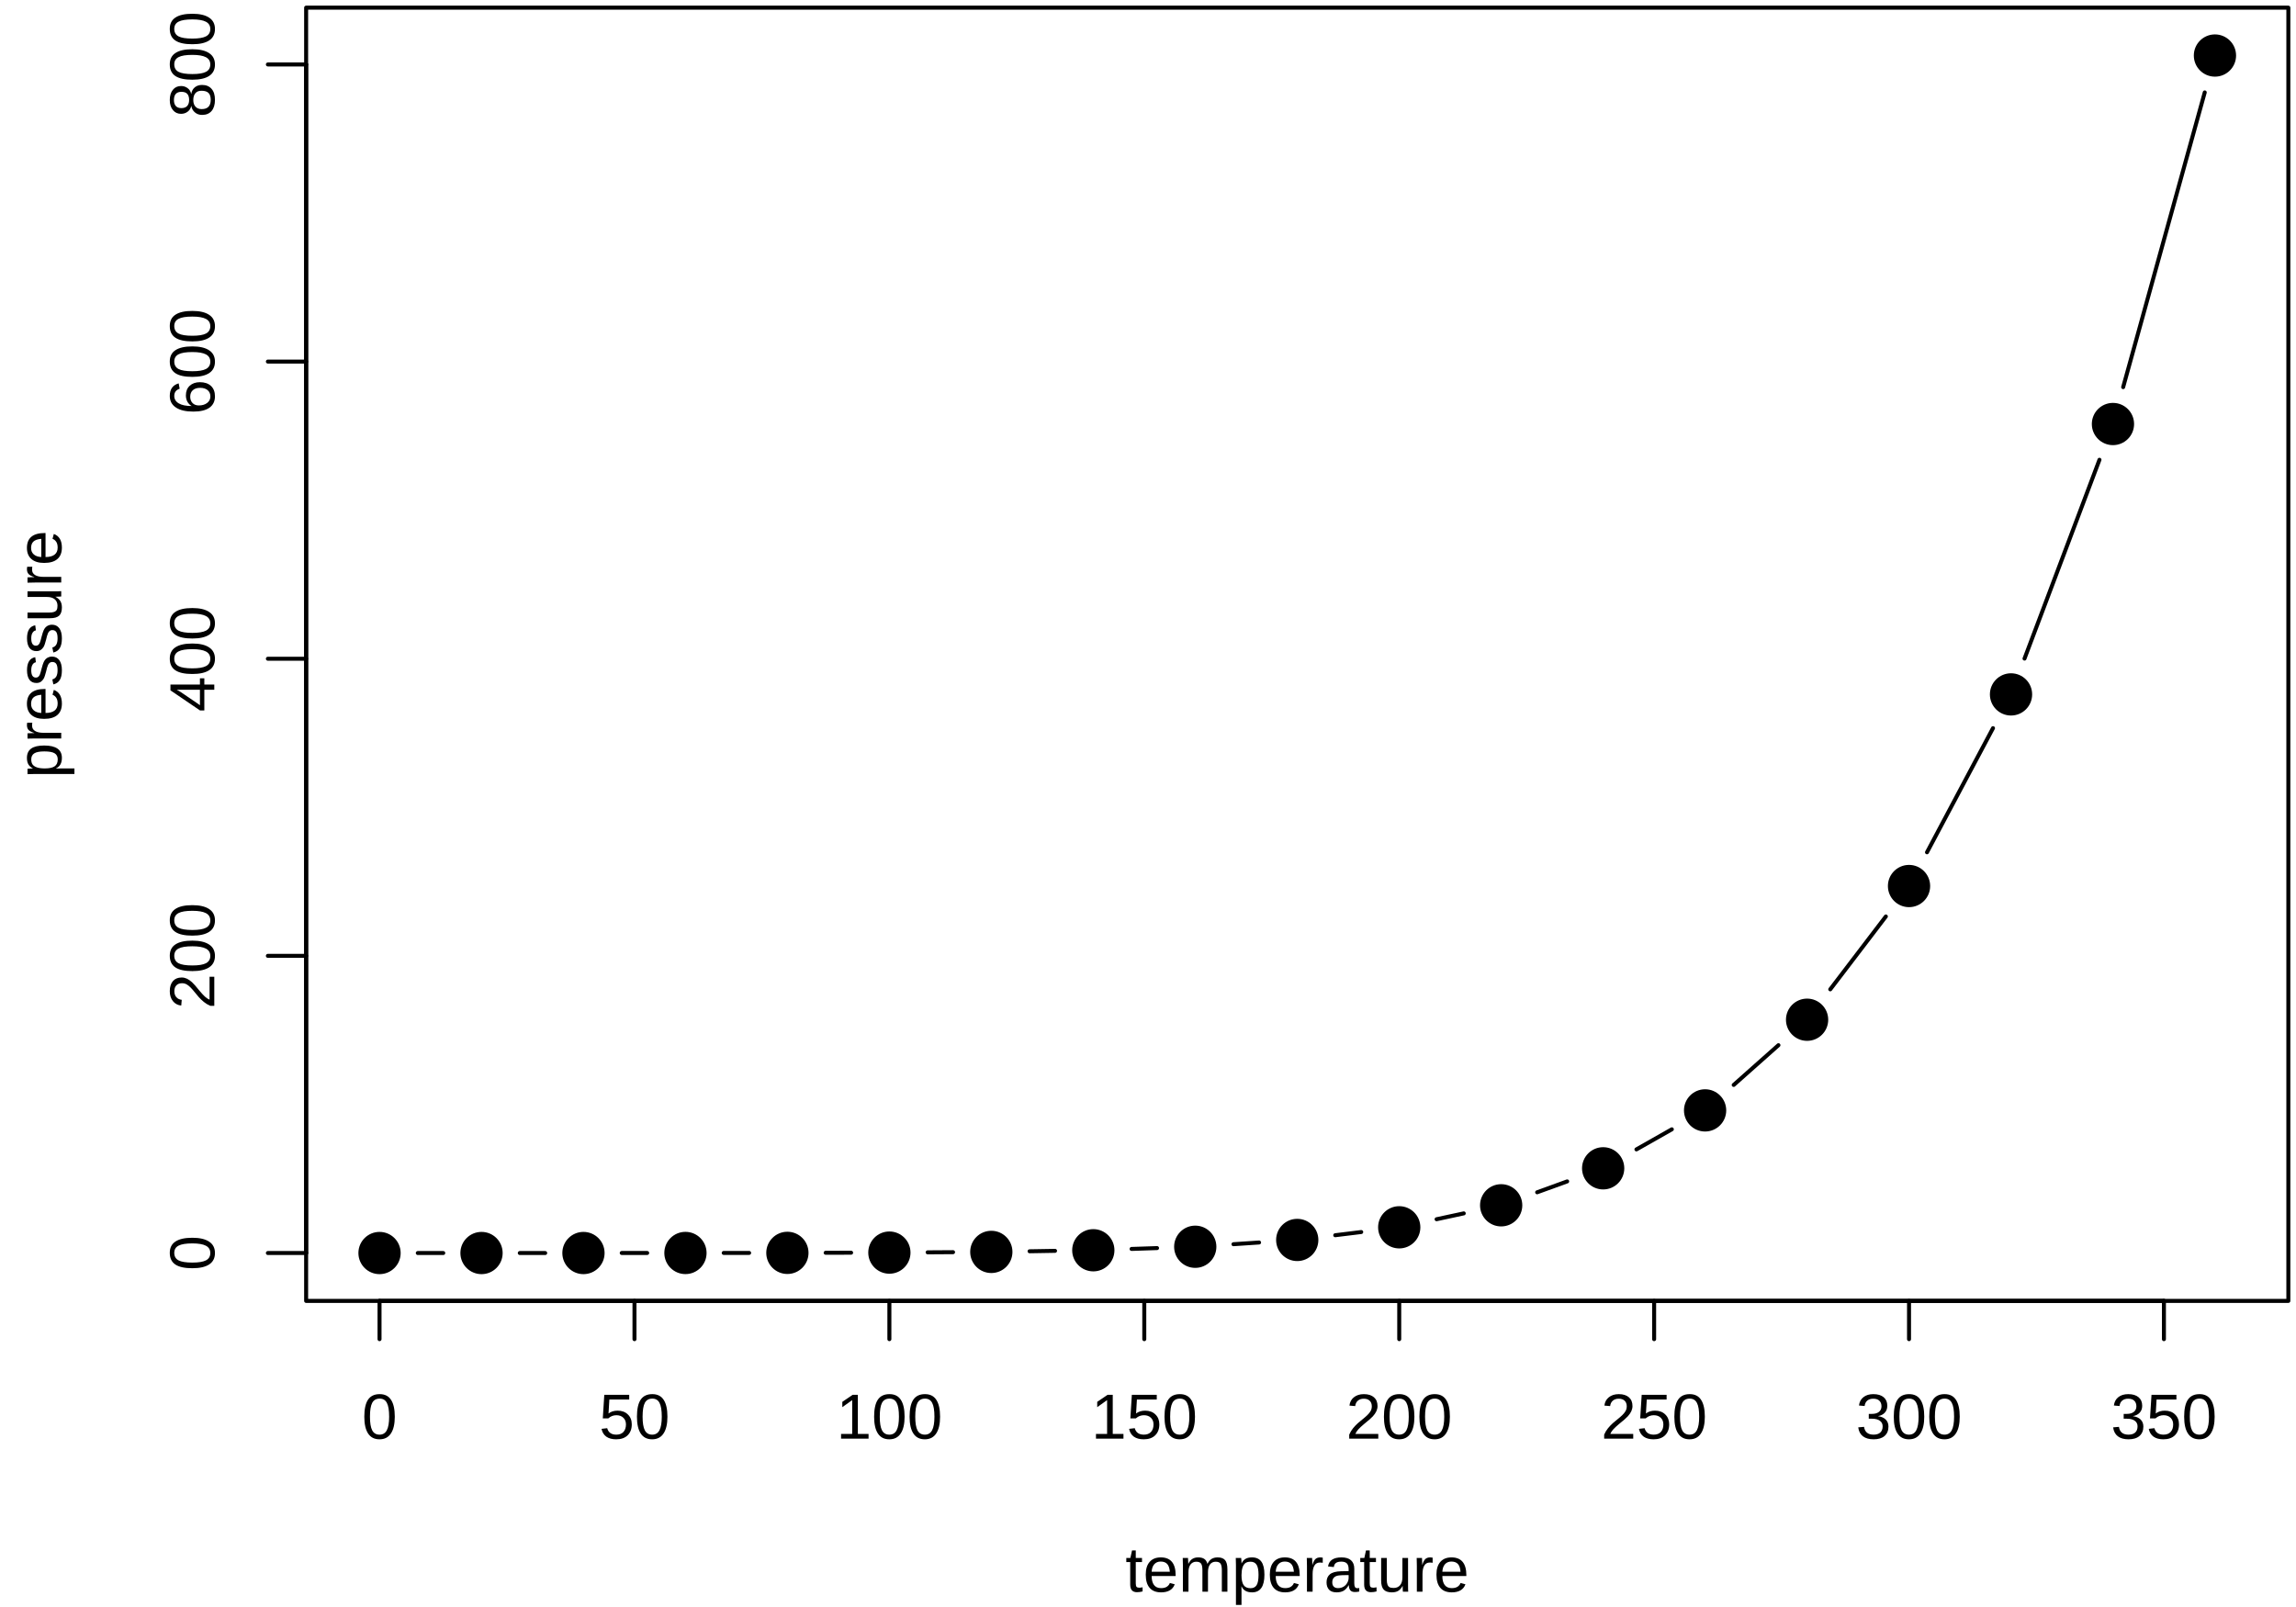
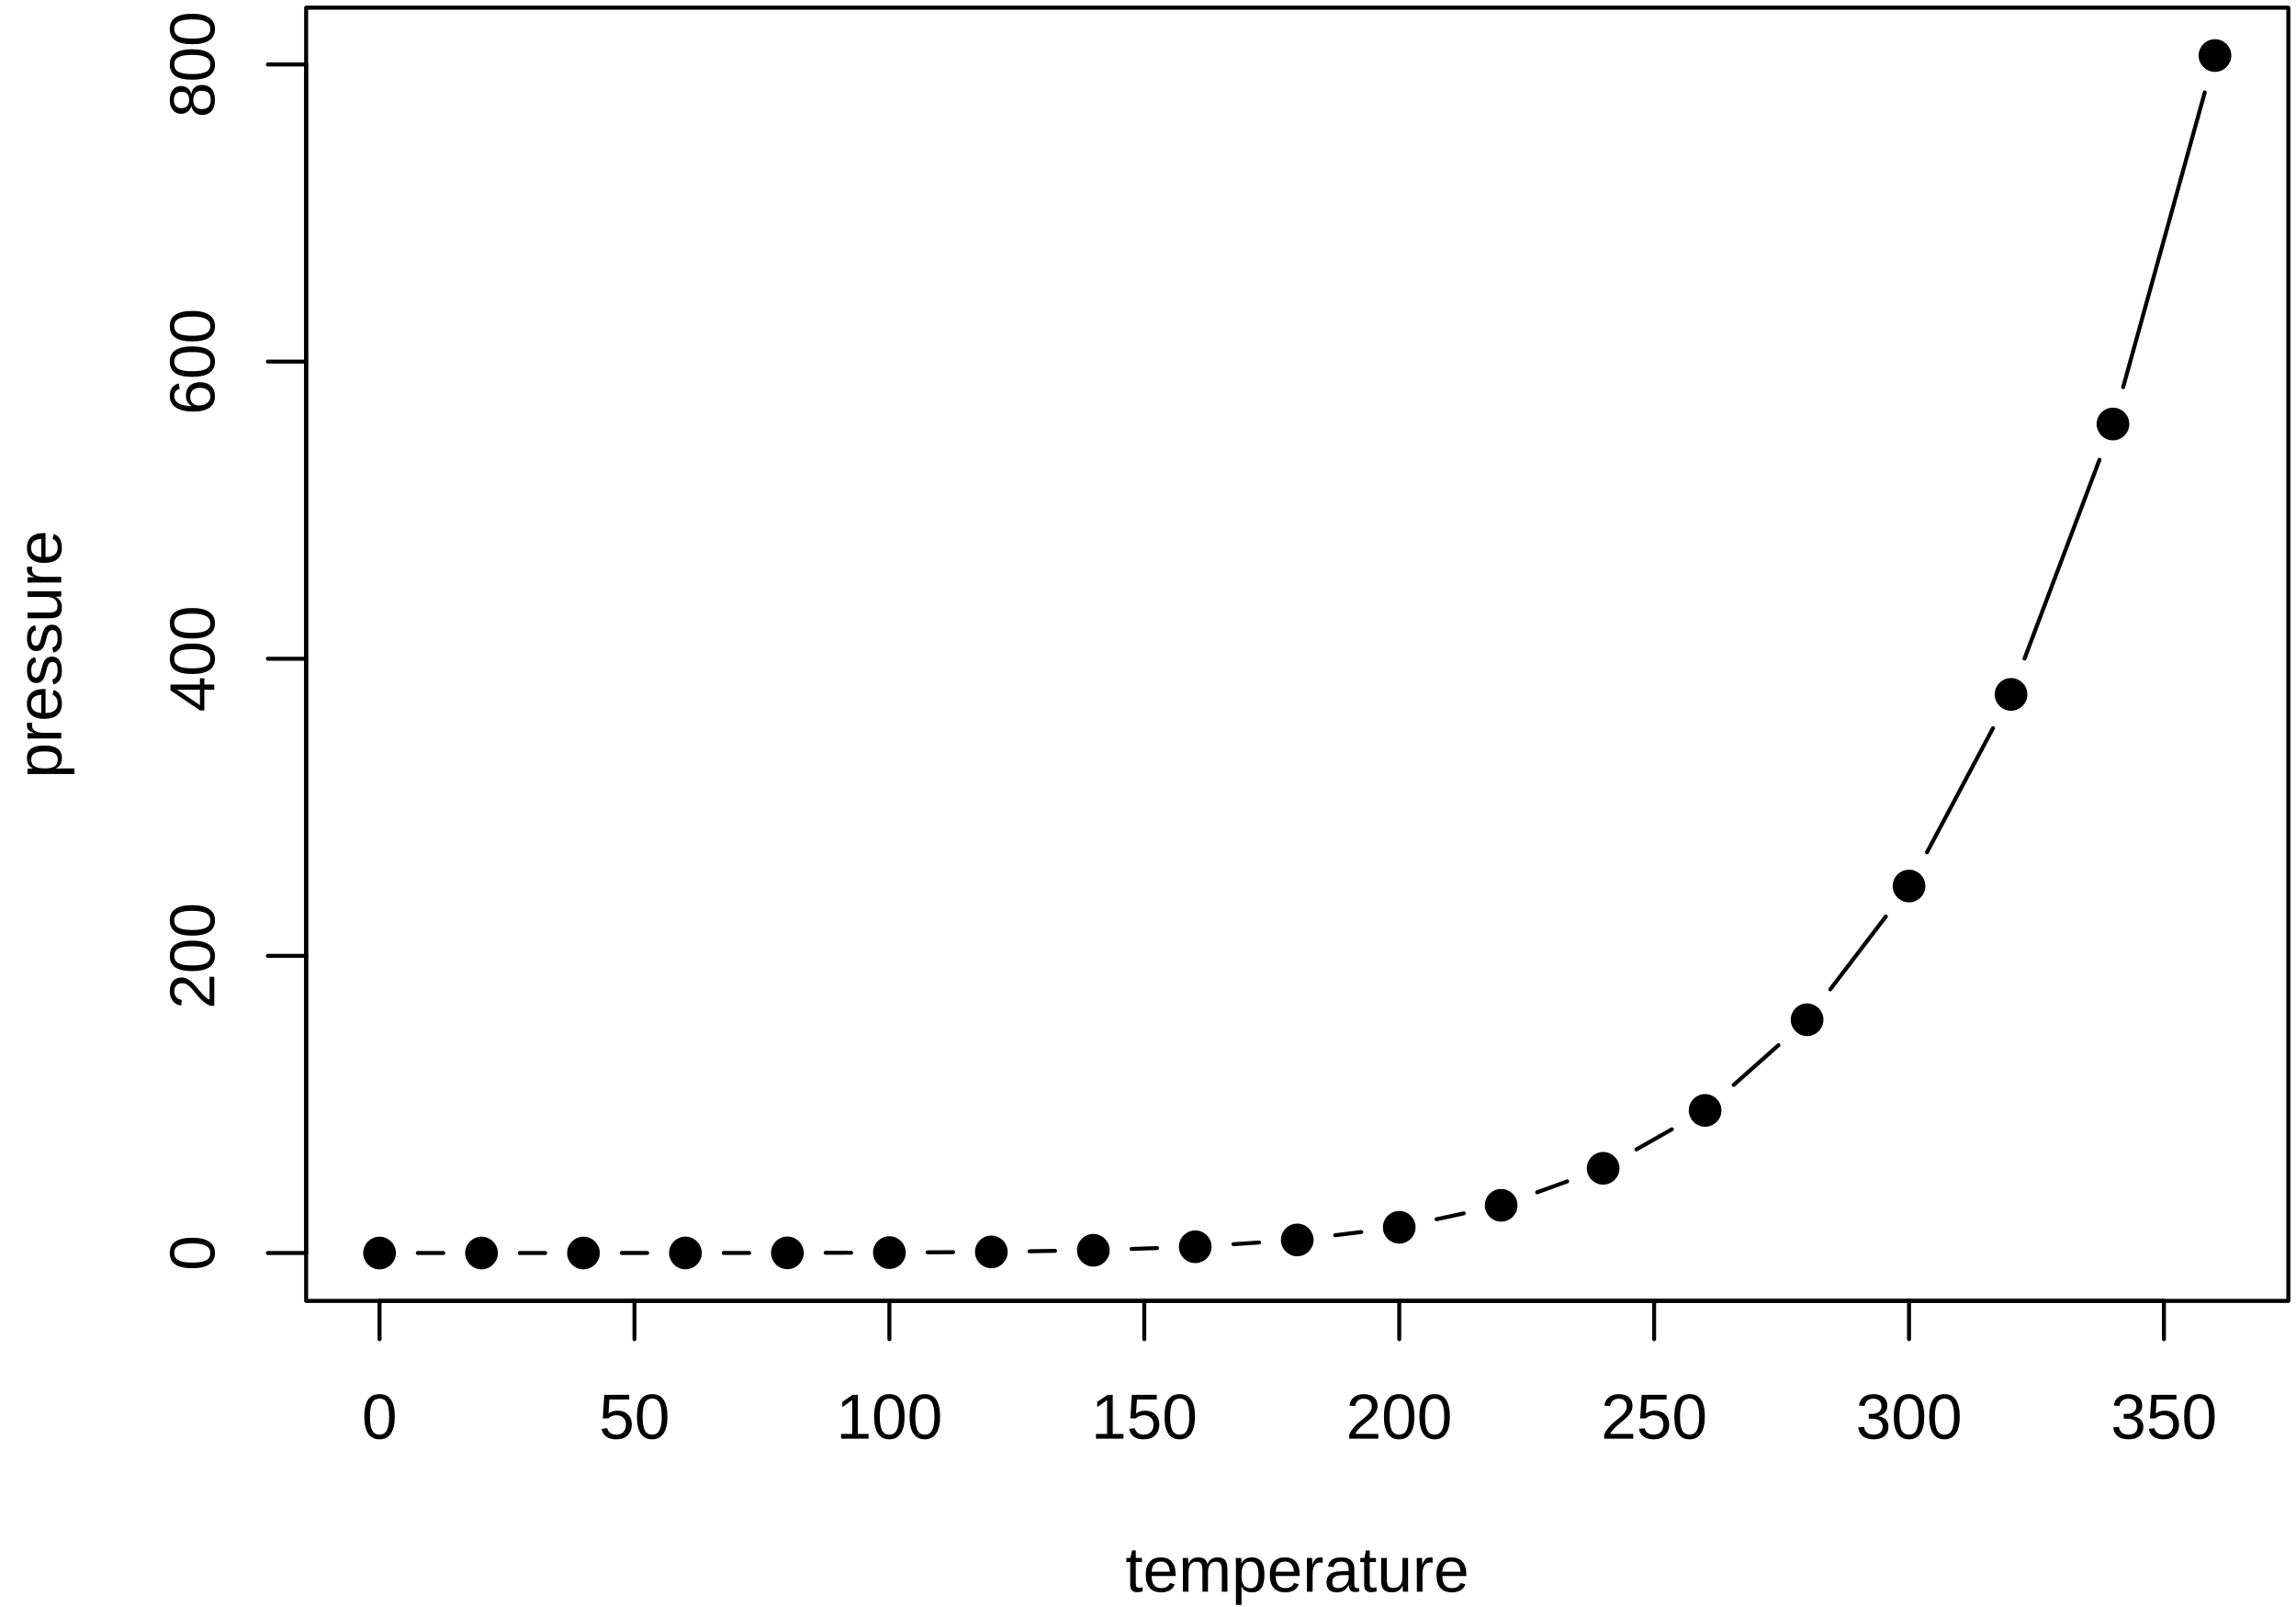
<svg xmlns="http://www.w3.org/2000/svg" viewBox="0 0 432.00 302.40">
  <defs>
    <style type="text/css">
    line, polyline, polygon, path, rect, circle {
      fill: none;
      stroke: #000000;
      stroke-linecap: round;
      stroke-linejoin: round;
      stroke-miterlimit: 10.00;
    }
  </style>
  </defs>
  <rect width="100%" height="100%" style="stroke: none; fill: #FFFFFF;" />
  <defs>
    <clipPath id="cpNTcuNjB8NDMwLjU2fDI0NC44MHwxLjQ0">
      <rect x="57.60" y="1.44" width="372.96" height="243.36" />
    </clipPath>
  </defs>
  <line x1="78.61" y1="235.79" x2="83.40" y2="235.79" style="stroke-width: 0.75;" clip-path="url(#cpNTcuNjB8NDMwLjU2fDI0NC44MHwxLjQ0)" />
  <line x1="97.80" y1="235.79" x2="102.58" y2="235.79" style="stroke-width: 0.75;" clip-path="url(#cpNTcuNjB8NDMwLjU2fDI0NC44MHwxLjQ0)" />
  <line x1="116.98" y1="235.78" x2="121.77" y2="235.78" style="stroke-width: 0.75;" clip-path="url(#cpNTcuNjB8NDMwLjU2fDI0NC44MHwxLjQ0)" />
  <line x1="136.17" y1="235.77" x2="140.95" y2="235.77" style="stroke-width: 0.75;" clip-path="url(#cpNTcuNjB8NDMwLjU2fDI0NC44MHwxLjQ0)" />
  <line x1="155.35" y1="235.74" x2="160.14" y2="235.73" style="stroke-width: 0.75;" clip-path="url(#cpNTcuNjB8NDMwLjU2fDI0NC44MHwxLjQ0)" />
  <line x1="174.54" y1="235.66" x2="179.32" y2="235.63" style="stroke-width: 0.75;" clip-path="url(#cpNTcuNjB8NDMwLjU2fDI0NC44MHwxLjQ0)" />
  <line x1="193.72" y1="235.46" x2="198.51" y2="235.38" style="stroke-width: 0.75;" clip-path="url(#cpNTcuNjB8NDMwLjU2fDI0NC44MHwxLjQ0)" />
  <line x1="212.91" y1="235.02" x2="217.70" y2="234.86" style="stroke-width: 0.75;" clip-path="url(#cpNTcuNjB8NDMwLjU2fDI0NC44MHwxLjQ0)" />
  <line x1="232.08" y1="234.13" x2="236.90" y2="233.81" style="stroke-width: 0.75;" clip-path="url(#cpNTcuNjB8NDMwLjU2fDI0NC44MHwxLjQ0)" />
  <line x1="251.23" y1="232.44" x2="256.12" y2="231.84" style="stroke-width: 0.75;" clip-path="url(#cpNTcuNjB8NDMwLjU2fDI0NC44MHwxLjQ0)" />
  <line x1="270.30" y1="229.43" x2="275.41" y2="228.33" style="stroke-width: 0.75;" clip-path="url(#cpNTcuNjB8NDMwLjU2fDI0NC44MHwxLjQ0)" />
  <line x1="289.22" y1="224.36" x2="294.87" y2="222.31" style="stroke-width: 0.75;" clip-path="url(#cpNTcuNjB8NDMwLjU2fDI0NC44MHwxLjQ0)" />
  <line x1="307.90" y1="216.29" x2="314.56" y2="212.51" style="stroke-width: 0.75;" clip-path="url(#cpNTcuNjB8NDMwLjU2fDI0NC44MHwxLjQ0)" />
  <line x1="326.20" y1="204.16" x2="334.62" y2="196.68" style="stroke-width: 0.75;" clip-path="url(#cpNTcuNjB8NDMwLjU2fDI0NC44MHwxLjQ0)" />
  <line x1="344.37" y1="186.17" x2="354.83" y2="172.46" style="stroke-width: 0.75;" clip-path="url(#cpNTcuNjB8NDMwLjU2fDI0NC44MHwxLjQ0)" />
  <line x1="362.57" y1="160.38" x2="374.99" y2="137.02" style="stroke-width: 0.75;" clip-path="url(#cpNTcuNjB8NDMwLjU2fDI0NC44MHwxLjQ0)" />
  <line x1="380.92" y1="123.93" x2="395.02" y2="86.52" style="stroke-width: 0.75;" clip-path="url(#cpNTcuNjB8NDMwLjU2fDI0NC44MHwxLjQ0)" />
  <line x1="399.48" y1="72.85" x2="414.83" y2="17.39" style="stroke-width: 0.75;" clip-path="url(#cpNTcuNjB8NDMwLjU2fDI0NC44MHwxLjQ0)" />
-   <circle cx="71.41" cy="235.79" r="2.70pt" style="stroke-width: 0.75; fill: #000000;" clip-path="url(#cpNTcuNjB8NDMwLjU2fDI0NC44MHwxLjQ0)" />
-   <circle cx="90.60" cy="235.79" r="2.70pt" style="stroke-width: 0.75; fill: #000000;" clip-path="url(#cpNTcuNjB8NDMwLjU2fDI0NC44MHwxLjQ0)" />
-   <circle cx="109.78" cy="235.79" r="2.70pt" style="stroke-width: 0.75; fill: #000000;" clip-path="url(#cpNTcuNjB8NDMwLjU2fDI0NC44MHwxLjQ0)" />
-   <circle cx="128.97" cy="235.78" r="2.70pt" style="stroke-width: 0.75; fill: #000000;" clip-path="url(#cpNTcuNjB8NDMwLjU2fDI0NC44MHwxLjQ0)" />
-   <circle cx="148.15" cy="235.76" r="2.70pt" style="stroke-width: 0.75; fill: #000000;" clip-path="url(#cpNTcuNjB8NDMwLjU2fDI0NC44MHwxLjQ0)" />
-   <circle cx="167.34" cy="235.71" r="2.70pt" style="stroke-width: 0.75; fill: #000000;" clip-path="url(#cpNTcuNjB8NDMwLjU2fDI0NC44MHwxLjQ0)" />
-   <circle cx="186.52" cy="235.58" r="2.70pt" style="stroke-width: 0.75; fill: #000000;" clip-path="url(#cpNTcuNjB8NDMwLjU2fDI0NC44MHwxLjQ0)" />
-   <circle cx="205.71" cy="235.27" r="2.70pt" style="stroke-width: 0.75; fill: #000000;" clip-path="url(#cpNTcuNjB8NDMwLjU2fDI0NC44MHwxLjQ0)" />
-   <circle cx="224.89" cy="234.61" r="2.70pt" style="stroke-width: 0.75; fill: #000000;" clip-path="url(#cpNTcuNjB8NDMwLjU2fDI0NC44MHwxLjQ0)" />
-   <circle cx="244.08" cy="233.33" r="2.70pt" style="stroke-width: 0.75; fill: #000000;" clip-path="url(#cpNTcuNjB8NDMwLjU2fDI0NC44MHwxLjQ0)" />
-   <circle cx="263.27" cy="230.95" r="2.70pt" style="stroke-width: 0.75; fill: #000000;" clip-path="url(#cpNTcuNjB8NDMwLjU2fDI0NC44MHwxLjQ0)" />
-   <circle cx="282.45" cy="226.81" r="2.70pt" style="stroke-width: 0.75; fill: #000000;" clip-path="url(#cpNTcuNjB8NDMwLjU2fDI0NC44MHwxLjQ0)" />
-   <circle cx="301.64" cy="219.85" r="2.70pt" style="stroke-width: 0.75; fill: #000000;" clip-path="url(#cpNTcuNjB8NDMwLjU2fDI0NC44MHwxLjQ0)" />
-   <circle cx="320.82" cy="208.95" r="2.70pt" style="stroke-width: 0.75; fill: #000000;" clip-path="url(#cpNTcuNjB8NDMwLjU2fDI0NC44MHwxLjQ0)" />
-   <circle cx="340.01" cy="191.89" r="2.70pt" style="stroke-width: 0.75; fill: #000000;" clip-path="url(#cpNTcuNjB8NDMwLjU2fDI0NC44MHwxLjQ0)" />
-   <circle cx="359.19" cy="166.73" r="2.70pt" style="stroke-width: 0.75; fill: #000000;" clip-path="url(#cpNTcuNjB8NDMwLjU2fDI0NC44MHwxLjQ0)" />
-   <circle cx="378.38" cy="130.67" r="2.70pt" style="stroke-width: 0.75; fill: #000000;" clip-path="url(#cpNTcuNjB8NDMwLjU2fDI0NC44MHwxLjQ0)" />
-   <circle cx="397.56" cy="79.79" r="2.70pt" style="stroke-width: 0.75; fill: #000000;" clip-path="url(#cpNTcuNjB8NDMwLjU2fDI0NC44MHwxLjQ0)" />
-   <circle cx="416.75" cy="10.45" r="2.70pt" style="stroke-width: 0.75; fill: #000000;" clip-path="url(#cpNTcuNjB8NDMwLjU2fDI0NC44MHwxLjQ0)" />
+   <circle cx="71.41" cy="235.79" r="2.70" style="stroke-width: 0.75; fill: #000000;" clip-path="url(#cpNTcuNjB8NDMwLjU2fDI0NC44MHwxLjQ0)" />
+   <circle cx="90.60" cy="235.79" r="2.70" style="stroke-width: 0.75; fill: #000000;" clip-path="url(#cpNTcuNjB8NDMwLjU2fDI0NC44MHwxLjQ0)" />
+   <circle cx="109.78" cy="235.79" r="2.70" style="stroke-width: 0.75; fill: #000000;" clip-path="url(#cpNTcuNjB8NDMwLjU2fDI0NC44MHwxLjQ0)" />
+   <circle cx="128.97" cy="235.78" r="2.70" style="stroke-width: 0.75; fill: #000000;" clip-path="url(#cpNTcuNjB8NDMwLjU2fDI0NC44MHwxLjQ0)" />
+   <circle cx="148.15" cy="235.76" r="2.70" style="stroke-width: 0.75; fill: #000000;" clip-path="url(#cpNTcuNjB8NDMwLjU2fDI0NC44MHwxLjQ0)" />
+   <circle cx="167.34" cy="235.71" r="2.70" style="stroke-width: 0.75; fill: #000000;" clip-path="url(#cpNTcuNjB8NDMwLjU2fDI0NC44MHwxLjQ0)" />
+   <circle cx="186.52" cy="235.58" r="2.70" style="stroke-width: 0.75; fill: #000000;" clip-path="url(#cpNTcuNjB8NDMwLjU2fDI0NC44MHwxLjQ0)" />
+   <circle cx="205.71" cy="235.27" r="2.70" style="stroke-width: 0.75; fill: #000000;" clip-path="url(#cpNTcuNjB8NDMwLjU2fDI0NC44MHwxLjQ0)" />
+   <circle cx="224.89" cy="234.61" r="2.70" style="stroke-width: 0.75; fill: #000000;" clip-path="url(#cpNTcuNjB8NDMwLjU2fDI0NC44MHwxLjQ0)" />
+   <circle cx="244.08" cy="233.33" r="2.70" style="stroke-width: 0.75; fill: #000000;" clip-path="url(#cpNTcuNjB8NDMwLjU2fDI0NC44MHwxLjQ0)" />
+   <circle cx="263.27" cy="230.95" r="2.70" style="stroke-width: 0.75; fill: #000000;" clip-path="url(#cpNTcuNjB8NDMwLjU2fDI0NC44MHwxLjQ0)" />
+   <circle cx="282.45" cy="226.81" r="2.70" style="stroke-width: 0.75; fill: #000000;" clip-path="url(#cpNTcuNjB8NDMwLjU2fDI0NC44MHwxLjQ0)" />
+   <circle cx="301.64" cy="219.85" r="2.70" style="stroke-width: 0.75; fill: #000000;" clip-path="url(#cpNTcuNjB8NDMwLjU2fDI0NC44MHwxLjQ0)" />
+   <circle cx="320.82" cy="208.95" r="2.70" style="stroke-width: 0.75; fill: #000000;" clip-path="url(#cpNTcuNjB8NDMwLjU2fDI0NC44MHwxLjQ0)" />
+   <circle cx="340.01" cy="191.89" r="2.70" style="stroke-width: 0.75; fill: #000000;" clip-path="url(#cpNTcuNjB8NDMwLjU2fDI0NC44MHwxLjQ0)" />
+   <circle cx="359.19" cy="166.73" r="2.70" style="stroke-width: 0.75; fill: #000000;" clip-path="url(#cpNTcuNjB8NDMwLjU2fDI0NC44MHwxLjQ0)" />
+   <circle cx="378.38" cy="130.67" r="2.70" style="stroke-width: 0.75; fill: #000000;" clip-path="url(#cpNTcuNjB8NDMwLjU2fDI0NC44MHwxLjQ0)" />
+   <circle cx="397.56" cy="79.79" r="2.70" style="stroke-width: 0.75; fill: #000000;" clip-path="url(#cpNTcuNjB8NDMwLjU2fDI0NC44MHwxLjQ0)" />
+   <circle cx="416.75" cy="10.45" r="2.70" style="stroke-width: 0.75; fill: #000000;" clip-path="url(#cpNTcuNjB8NDMwLjU2fDI0NC44MHwxLjQ0)" />
  <defs>
    <clipPath id="cpMC4wMHw0MzIuMDB8MzAyLjQwfDAuMDA=">
      <rect x="0.00" y="0.00" width="432.00" height="302.40" />
    </clipPath>
  </defs>
  <line x1="71.41" y1="244.80" x2="407.15" y2="244.80" style="stroke-width: 0.75;" clip-path="url(#cpMC4wMHw0MzIuMDB8MzAyLjQwfDAuMDA=)" />
  <line x1="71.41" y1="244.80" x2="71.41" y2="252.00" style="stroke-width: 0.75;" clip-path="url(#cpMC4wMHw0MzIuMDB8MzAyLjQwfDAuMDA=)" />
  <line x1="119.38" y1="244.80" x2="119.38" y2="252.00" style="stroke-width: 0.75;" clip-path="url(#cpMC4wMHw0MzIuMDB8MzAyLjQwfDAuMDA=)" />
  <line x1="167.34" y1="244.80" x2="167.34" y2="252.00" style="stroke-width: 0.75;" clip-path="url(#cpMC4wMHw0MzIuMDB8MzAyLjQwfDAuMDA=)" />
  <line x1="215.30" y1="244.80" x2="215.30" y2="252.00" style="stroke-width: 0.75;" clip-path="url(#cpMC4wMHw0MzIuMDB8MzAyLjQwfDAuMDA=)" />
  <line x1="263.27" y1="244.80" x2="263.27" y2="252.00" style="stroke-width: 0.75;" clip-path="url(#cpMC4wMHw0MzIuMDB8MzAyLjQwfDAuMDA=)" />
  <line x1="311.23" y1="244.80" x2="311.23" y2="252.00" style="stroke-width: 0.75;" clip-path="url(#cpMC4wMHw0MzIuMDB8MzAyLjQwfDAuMDA=)" />
  <line x1="359.19" y1="244.80" x2="359.19" y2="252.00" style="stroke-width: 0.75;" clip-path="url(#cpMC4wMHw0MzIuMDB8MzAyLjQwfDAuMDA=)" />
  <line x1="407.15" y1="244.80" x2="407.15" y2="252.00" style="stroke-width: 0.75;" clip-path="url(#cpMC4wMHw0MzIuMDB8MzAyLjQwfDAuMDA=)" />
  <g clip-path="url(#cpMC4wMHw0MzIuMDB8MzAyLjQwfDAuMDA=)">
    <text x="68.08" y="270.72" style="font-size: 12.00px; font-family: Liberation Sans;" textLength="6.67px" lengthAdjust="spacingAndGlyphs">0</text>
  </g>
  <g clip-path="url(#cpMC4wMHw0MzIuMDB8MzAyLjQwfDAuMDA=)">
    <text x="112.70" y="270.72" style="font-size: 12.00px; font-family: Liberation Sans;" textLength="13.35px" lengthAdjust="spacingAndGlyphs">50</text>
  </g>
  <g clip-path="url(#cpMC4wMHw0MzIuMDB8MzAyLjQwfDAuMDA=)">
    <text x="157.33" y="270.72" style="font-size: 12.00px; font-family: Liberation Sans;" textLength="20.02px" lengthAdjust="spacingAndGlyphs">100</text>
  </g>
  <g clip-path="url(#cpMC4wMHw0MzIuMDB8MzAyLjQwfDAuMDA=)">
    <text x="205.29" y="270.72" style="font-size: 12.00px; font-family: Liberation Sans;" textLength="20.02px" lengthAdjust="spacingAndGlyphs">150</text>
  </g>
  <g clip-path="url(#cpMC4wMHw0MzIuMDB8MzAyLjQwfDAuMDA=)">
    <text x="253.25" y="270.72" style="font-size: 12.00px; font-family: Liberation Sans;" textLength="20.02px" lengthAdjust="spacingAndGlyphs">200</text>
  </g>
  <g clip-path="url(#cpMC4wMHw0MzIuMDB8MzAyLjQwfDAuMDA=)">
    <text x="301.22" y="270.72" style="font-size: 12.00px; font-family: Liberation Sans;" textLength="20.02px" lengthAdjust="spacingAndGlyphs">250</text>
  </g>
  <g clip-path="url(#cpMC4wMHw0MzIuMDB8MzAyLjQwfDAuMDA=)">
    <text x="349.18" y="270.72" style="font-size: 12.00px; font-family: Liberation Sans;" textLength="20.02px" lengthAdjust="spacingAndGlyphs">300</text>
  </g>
  <g clip-path="url(#cpMC4wMHw0MzIuMDB8MzAyLjQwfDAuMDA=)">
    <text x="397.14" y="270.72" style="font-size: 12.00px; font-family: Liberation Sans;" textLength="20.02px" lengthAdjust="spacingAndGlyphs">350</text>
  </g>
  <line x1="57.60" y1="235.79" x2="57.60" y2="12.13" style="stroke-width: 0.75;" clip-path="url(#cpMC4wMHw0MzIuMDB8MzAyLjQwfDAuMDA=)" />
  <line x1="57.60" y1="235.79" x2="50.40" y2="235.79" style="stroke-width: 0.75;" clip-path="url(#cpMC4wMHw0MzIuMDB8MzAyLjQwfDAuMDA=)" />
  <line x1="57.60" y1="179.87" x2="50.40" y2="179.87" style="stroke-width: 0.75;" clip-path="url(#cpMC4wMHw0MzIuMDB8MzAyLjQwfDAuMDA=)" />
  <line x1="57.60" y1="123.96" x2="50.40" y2="123.96" style="stroke-width: 0.75;" clip-path="url(#cpMC4wMHw0MzIuMDB8MzAyLjQwfDAuMDA=)" />
  <line x1="57.60" y1="68.04" x2="50.40" y2="68.04" style="stroke-width: 0.75;" clip-path="url(#cpMC4wMHw0MzIuMDB8MzAyLjQwfDAuMDA=)" />
  <line x1="57.60" y1="12.13" x2="50.40" y2="12.13" style="stroke-width: 0.75;" clip-path="url(#cpMC4wMHw0MzIuMDB8MzAyLjQwfDAuMDA=)" />
  <g clip-path="url(#cpMC4wMHw0MzIuMDB8MzAyLjQwfDAuMDA=)">
    <text transform="translate(40.32,239.12) rotate(-90)" style="font-size: 12.00px; font-family: Liberation Sans;" textLength="6.67px" lengthAdjust="spacingAndGlyphs">0</text>
  </g>
  <g clip-path="url(#cpMC4wMHw0MzIuMDB8MzAyLjQwfDAuMDA=)">
    <text transform="translate(40.32,189.88) rotate(-90)" style="font-size: 12.00px; font-family: Liberation Sans;" textLength="20.02px" lengthAdjust="spacingAndGlyphs">200</text>
  </g>
  <g clip-path="url(#cpMC4wMHw0MzIuMDB8MzAyLjQwfDAuMDA=)">
    <text transform="translate(40.32,133.97) rotate(-90)" style="font-size: 12.00px; font-family: Liberation Sans;" textLength="20.02px" lengthAdjust="spacingAndGlyphs">400</text>
  </g>
  <g clip-path="url(#cpMC4wMHw0MzIuMDB8MzAyLjQwfDAuMDA=)">
    <text transform="translate(40.32,78.06) rotate(-90)" style="font-size: 12.00px; font-family: Liberation Sans;" textLength="20.02px" lengthAdjust="spacingAndGlyphs">600</text>
  </g>
  <g clip-path="url(#cpMC4wMHw0MzIuMDB8MzAyLjQwfDAuMDA=)">
    <text transform="translate(40.32,22.14) rotate(-90)" style="font-size: 12.00px; font-family: Liberation Sans;" textLength="20.02px" lengthAdjust="spacingAndGlyphs">800</text>
  </g>
  <polyline points="57.60,244.80 430.56,244.80 430.56,1.44 57.60,1.44 57.60,244.80 " style="stroke-width: 0.75;" clip-path="url(#cpMC4wMHw0MzIuMDB8MzAyLjQwfDAuMDA=)" />
  <g clip-path="url(#cpMC4wMHw0MzIuMDB8MzAyLjQwfDAuMDA=)">
    <text x="211.73" y="299.52" style="font-size: 12.00px; font-family: Liberation Sans;" textLength="64.70px" lengthAdjust="spacingAndGlyphs">temperature</text>
  </g>
  <g clip-path="url(#cpMC4wMHw0MzIuMDB8MzAyLjQwfDAuMDA=)">
    <text transform="translate(11.52,146.46) rotate(-90)" style="font-size: 12.00px; font-family: Liberation Sans;" textLength="46.69px" lengthAdjust="spacingAndGlyphs">pressure</text>
  </g>
</svg>
